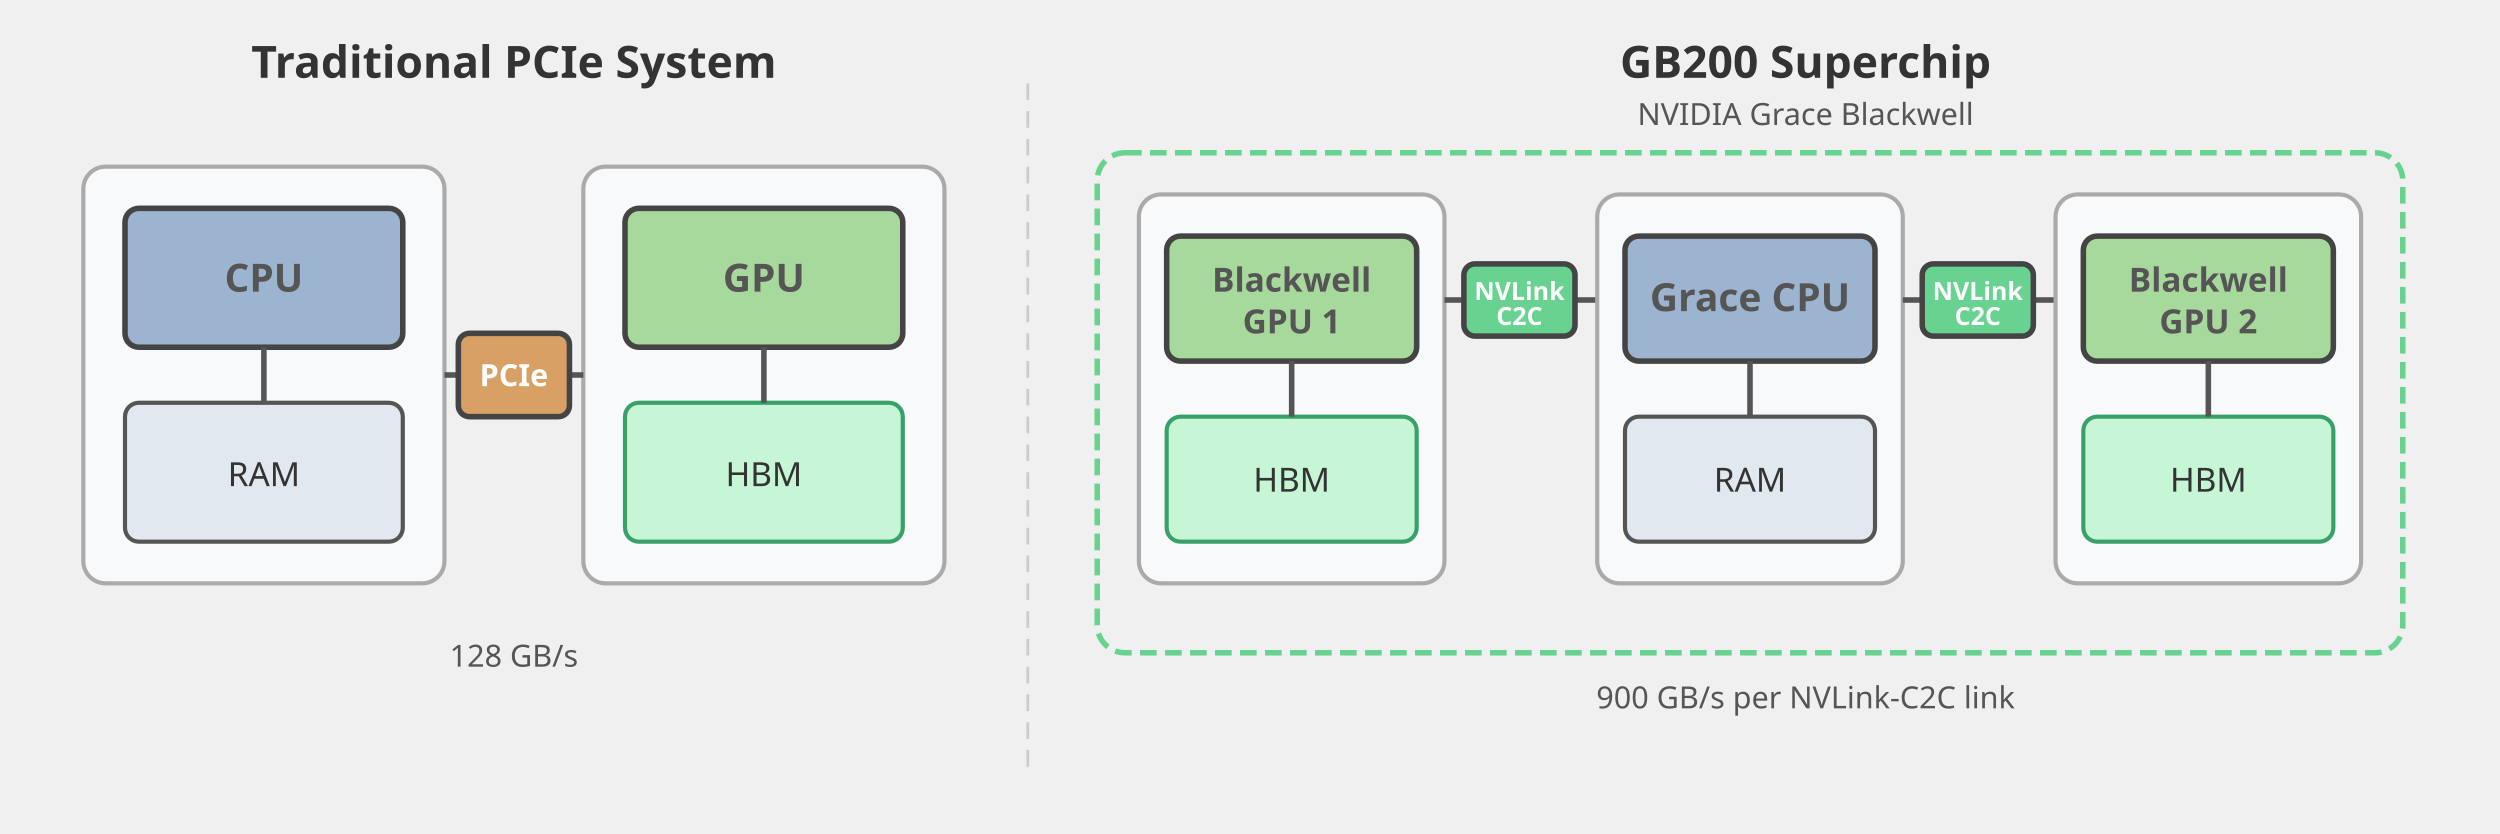
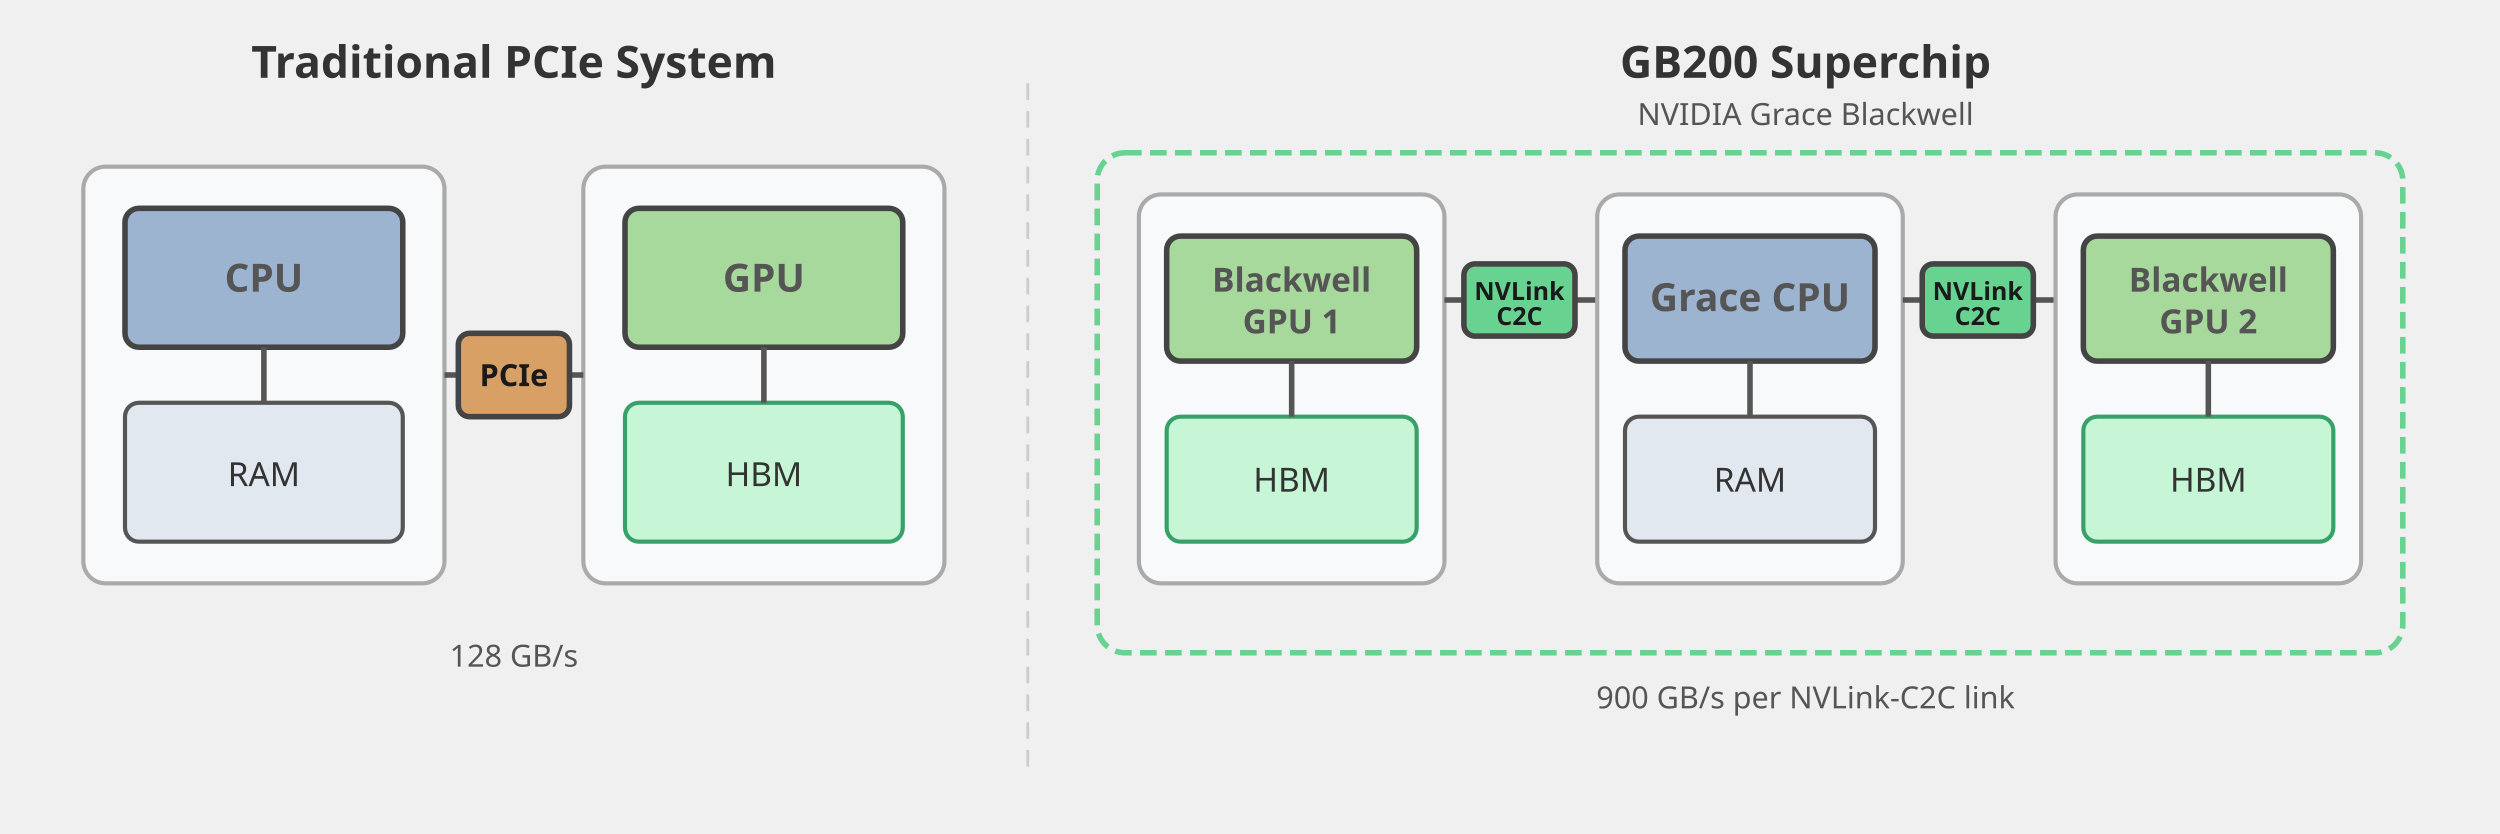
<svg xmlns="http://www.w3.org/2000/svg" viewBox="0 0 900 300" width="100%" style="max-width: 900px;">
  <defs>
    <style>
      .title { font: bold 16px sans-serif; fill: #333; text-anchor: middle; }
      .subtitle { font: bold 14px sans-serif; fill: #555; text-anchor: middle; }
      .label { font: 12px sans-serif; fill: #333; text-anchor: middle; }
      .memory-label { font: 12px sans-serif; fill: #333; text-anchor: middle; }
      .small-text { font: 11px sans-serif; fill: #555; text-anchor: middle; }
-       .speed-text { font: bold 11px sans-serif; fill: #fff; text-anchor: middle; }
+       .speed-text { font: bold 11px sans-serif; fill: #1a1a1a; text-anchor: middle; }
      
      .cpu-box { fill: #9db4d0; stroke: #444; stroke-width: 2; }
      .gpu-box { fill: #a8d99c; stroke: #444; stroke-width: 2; }
      .frame-box { fill: #f8f9fa; stroke: #aaa; stroke-width: 1.5; rx: 8; }
      .superchip-box { fill: none; stroke: #68d391; stroke-width: 2; stroke-dasharray: 6,3; rx: 10; }
      
      .memory-box { fill: #e2e8f0; stroke: #555; stroke-width: 1.5; }
      .hbm-box { fill: #c6f6d5; stroke: #38a169; stroke-width: 1.5; }
      
      .pcie-bar { fill: #d9a066; stroke: #444; stroke-width: 2; }
      .nvlink-bar { fill: #68d391; stroke: #444; stroke-width: 2; }
      .nvlink-gpu-bar { fill: #48bb78; stroke: #444; stroke-width: 2; }
      
      .connector { stroke: #555; stroke-width: 2; }
      .divider { stroke: #ccc; stroke-width: 1; stroke-dasharray: 6,4; }
    </style>
  </defs>
  <line x1="370" y1="30" x2="370" y2="280" class="divider" />
  <text x="185" y="28" class="title">Traditional PCIe System</text>
  <rect x="30" y="60" width="130" height="150" class="frame-box" />
  <rect x="45" y="75" width="100" height="50" rx="5" class="cpu-box" />
  <text x="95" y="105" class="subtitle" fill="#333">CPU</text>
  <rect x="45" y="145" width="100" height="50" rx="5" class="memory-box" />
  <text x="95" y="175" class="memory-label" fill="#333">RAM</text>
  <line x1="95" y1="125" x2="95" y2="145" class="connector" />
  <rect x="210" y="60" width="130" height="150" class="frame-box" />
  <rect x="225" y="75" width="100" height="50" rx="5" class="gpu-box" />
  <text x="275" y="105" class="subtitle" fill="#333">GPU</text>
  <rect x="225" y="145" width="100" height="50" rx="5" class="hbm-box" />
  <text x="275" y="175" class="memory-label" fill="#333">HBM</text>
  <line x1="275" y1="125" x2="275" y2="145" class="connector" />
-   <line x1="160" y1="135" x2="210" y2="135" class="connector" />
+   <line x1="160" y1="135" x2="210" y2="135" class="connector connector-ext" />
  <rect x="165" y="120" width="40" height="30" rx="4" class="pcie-bar" />
  <text x="185" y="139" class="speed-text">PCIe</text>
  <text x="185" y="240" class="small-text">128 GB/s</text>
  <text x="650" y="28" class="title">GB200 Superchip</text>
  <text x="650" y="45" class="small-text" fill="#38a169">NVIDIA Grace Blackwell</text>
  <rect x="395" y="55" width="470" height="180" class="superchip-box" />
  <rect x="410" y="70" width="110" height="140" class="frame-box" />
  <rect x="420" y="85" width="90" height="45" rx="5" class="gpu-box" />
  <text x="465" y="105" class="subtitle" fill="#333" style="font-size: 12px;">Blackwell</text>
  <text x="465" y="120" class="subtitle" fill="#333" style="font-size: 12px;">GPU 1</text>
  <rect x="420" y="150" width="90" height="45" rx="5" class="hbm-box" />
  <text x="465" y="177" class="memory-label" fill="#333">HBM</text>
  <line x1="465" y1="130" x2="465" y2="150" class="connector" />
-   <line x1="520" y1="108" x2="575" y2="108" class="connector" />
+   <line x1="520" y1="108" x2="575" y2="108" class="connector connector-ext" />
  <rect x="527" y="95" width="40" height="26" rx="4" class="nvlink-bar" />
  <text x="547" y="108" class="speed-text" style="font-size: 9px;">NVLink</text>
  <text x="547" y="117" class="speed-text" style="font-size: 9px;">C2C</text>
  <rect x="575" y="70" width="110" height="140" class="frame-box" />
  <rect x="585" y="85" width="90" height="45" rx="5" class="cpu-box" />
  <text x="630" y="112" class="subtitle" fill="#333">Grace CPU</text>
  <rect x="585" y="150" width="90" height="45" rx="5" class="memory-box" />
  <text x="630" y="177" class="memory-label" fill="#333">RAM</text>
  <line x1="630" y1="130" x2="630" y2="150" class="connector" />
-   <line x1="685" y1="108" x2="740" y2="108" class="connector" />
+   <line x1="685" y1="108" x2="740" y2="108" class="connector connector-ext" />
  <rect x="692" y="95" width="40" height="26" rx="4" class="nvlink-bar" />
  <text x="712" y="108" class="speed-text" style="font-size: 9px;">NVLink</text>
  <text x="712" y="117" class="speed-text" style="font-size: 9px;">C2C</text>
  <rect x="740" y="70" width="110" height="140" class="frame-box" />
  <rect x="750" y="85" width="90" height="45" rx="5" class="gpu-box" />
  <text x="795" y="105" class="subtitle" fill="#333" style="font-size: 12px;">Blackwell</text>
  <text x="795" y="120" class="subtitle" fill="#333" style="font-size: 12px;">GPU 2</text>
  <rect x="750" y="150" width="90" height="45" rx="5" class="hbm-box" />
  <text x="795" y="177" class="memory-label" fill="#333">HBM</text>
  <line x1="795" y1="130" x2="795" y2="150" class="connector" />
  <text x="650" y="255" class="small-text" fill="#68d391">900 GB/s per NVLink-C2C link</text>
</svg>
